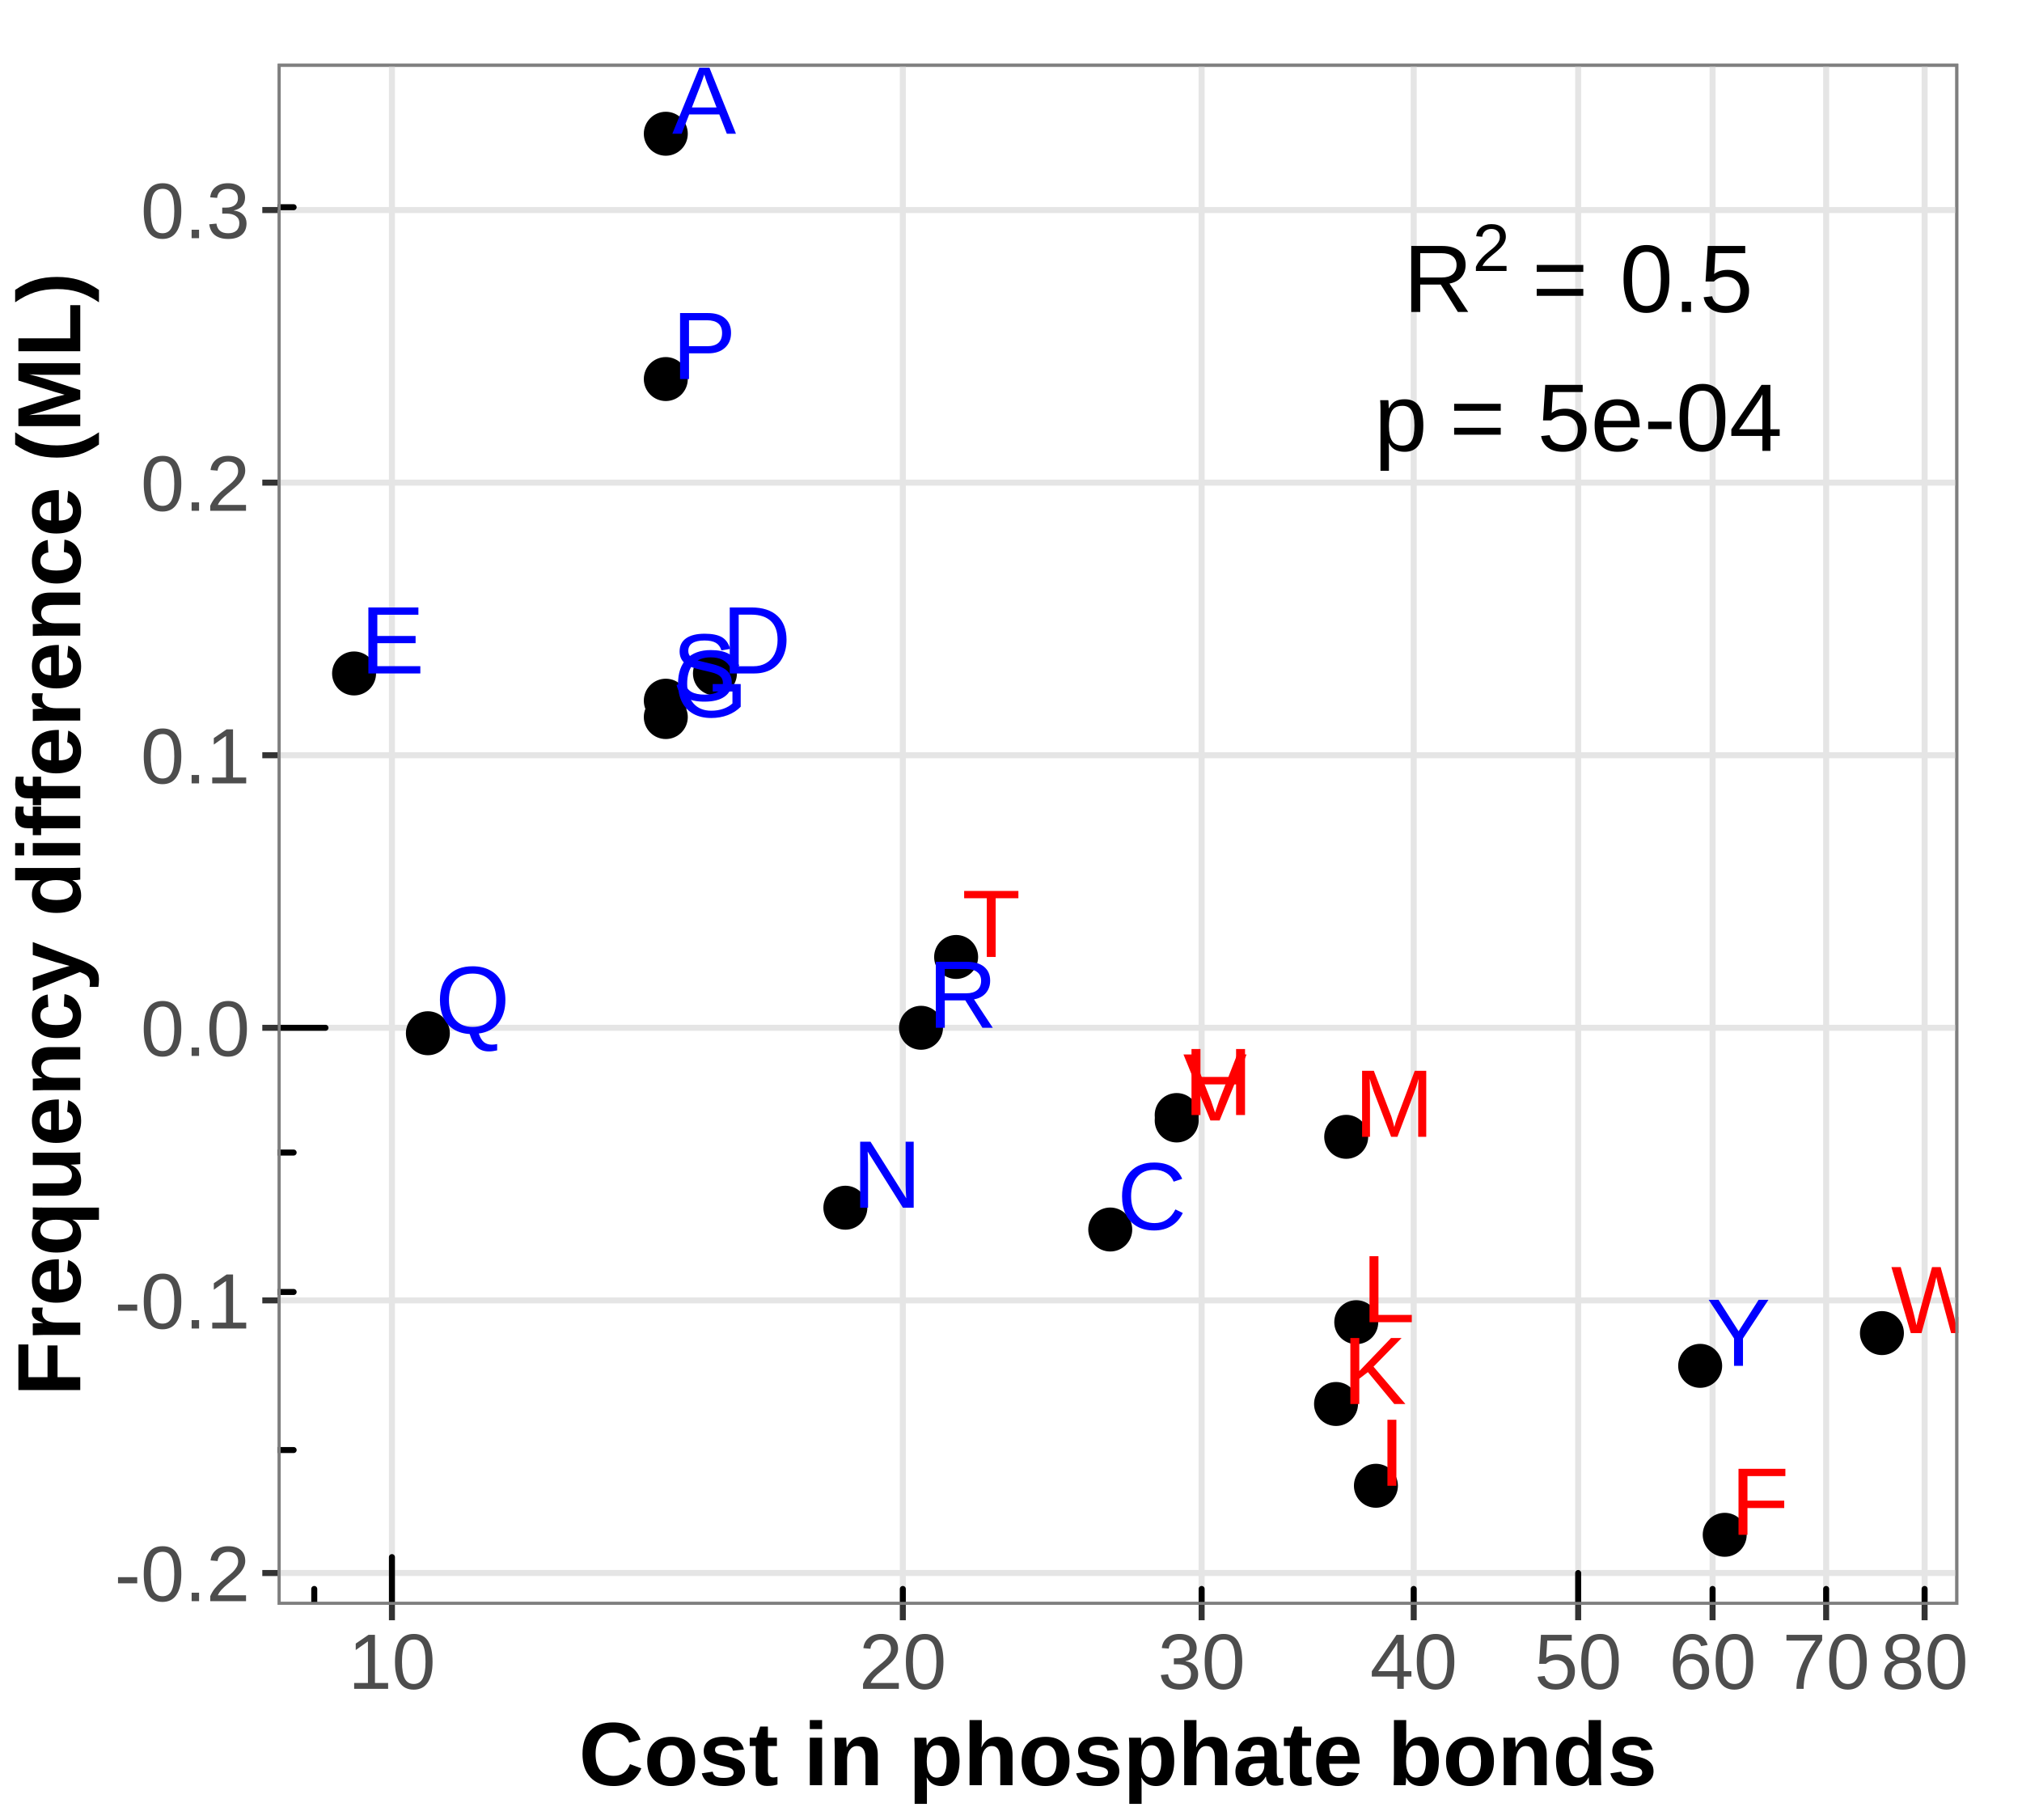
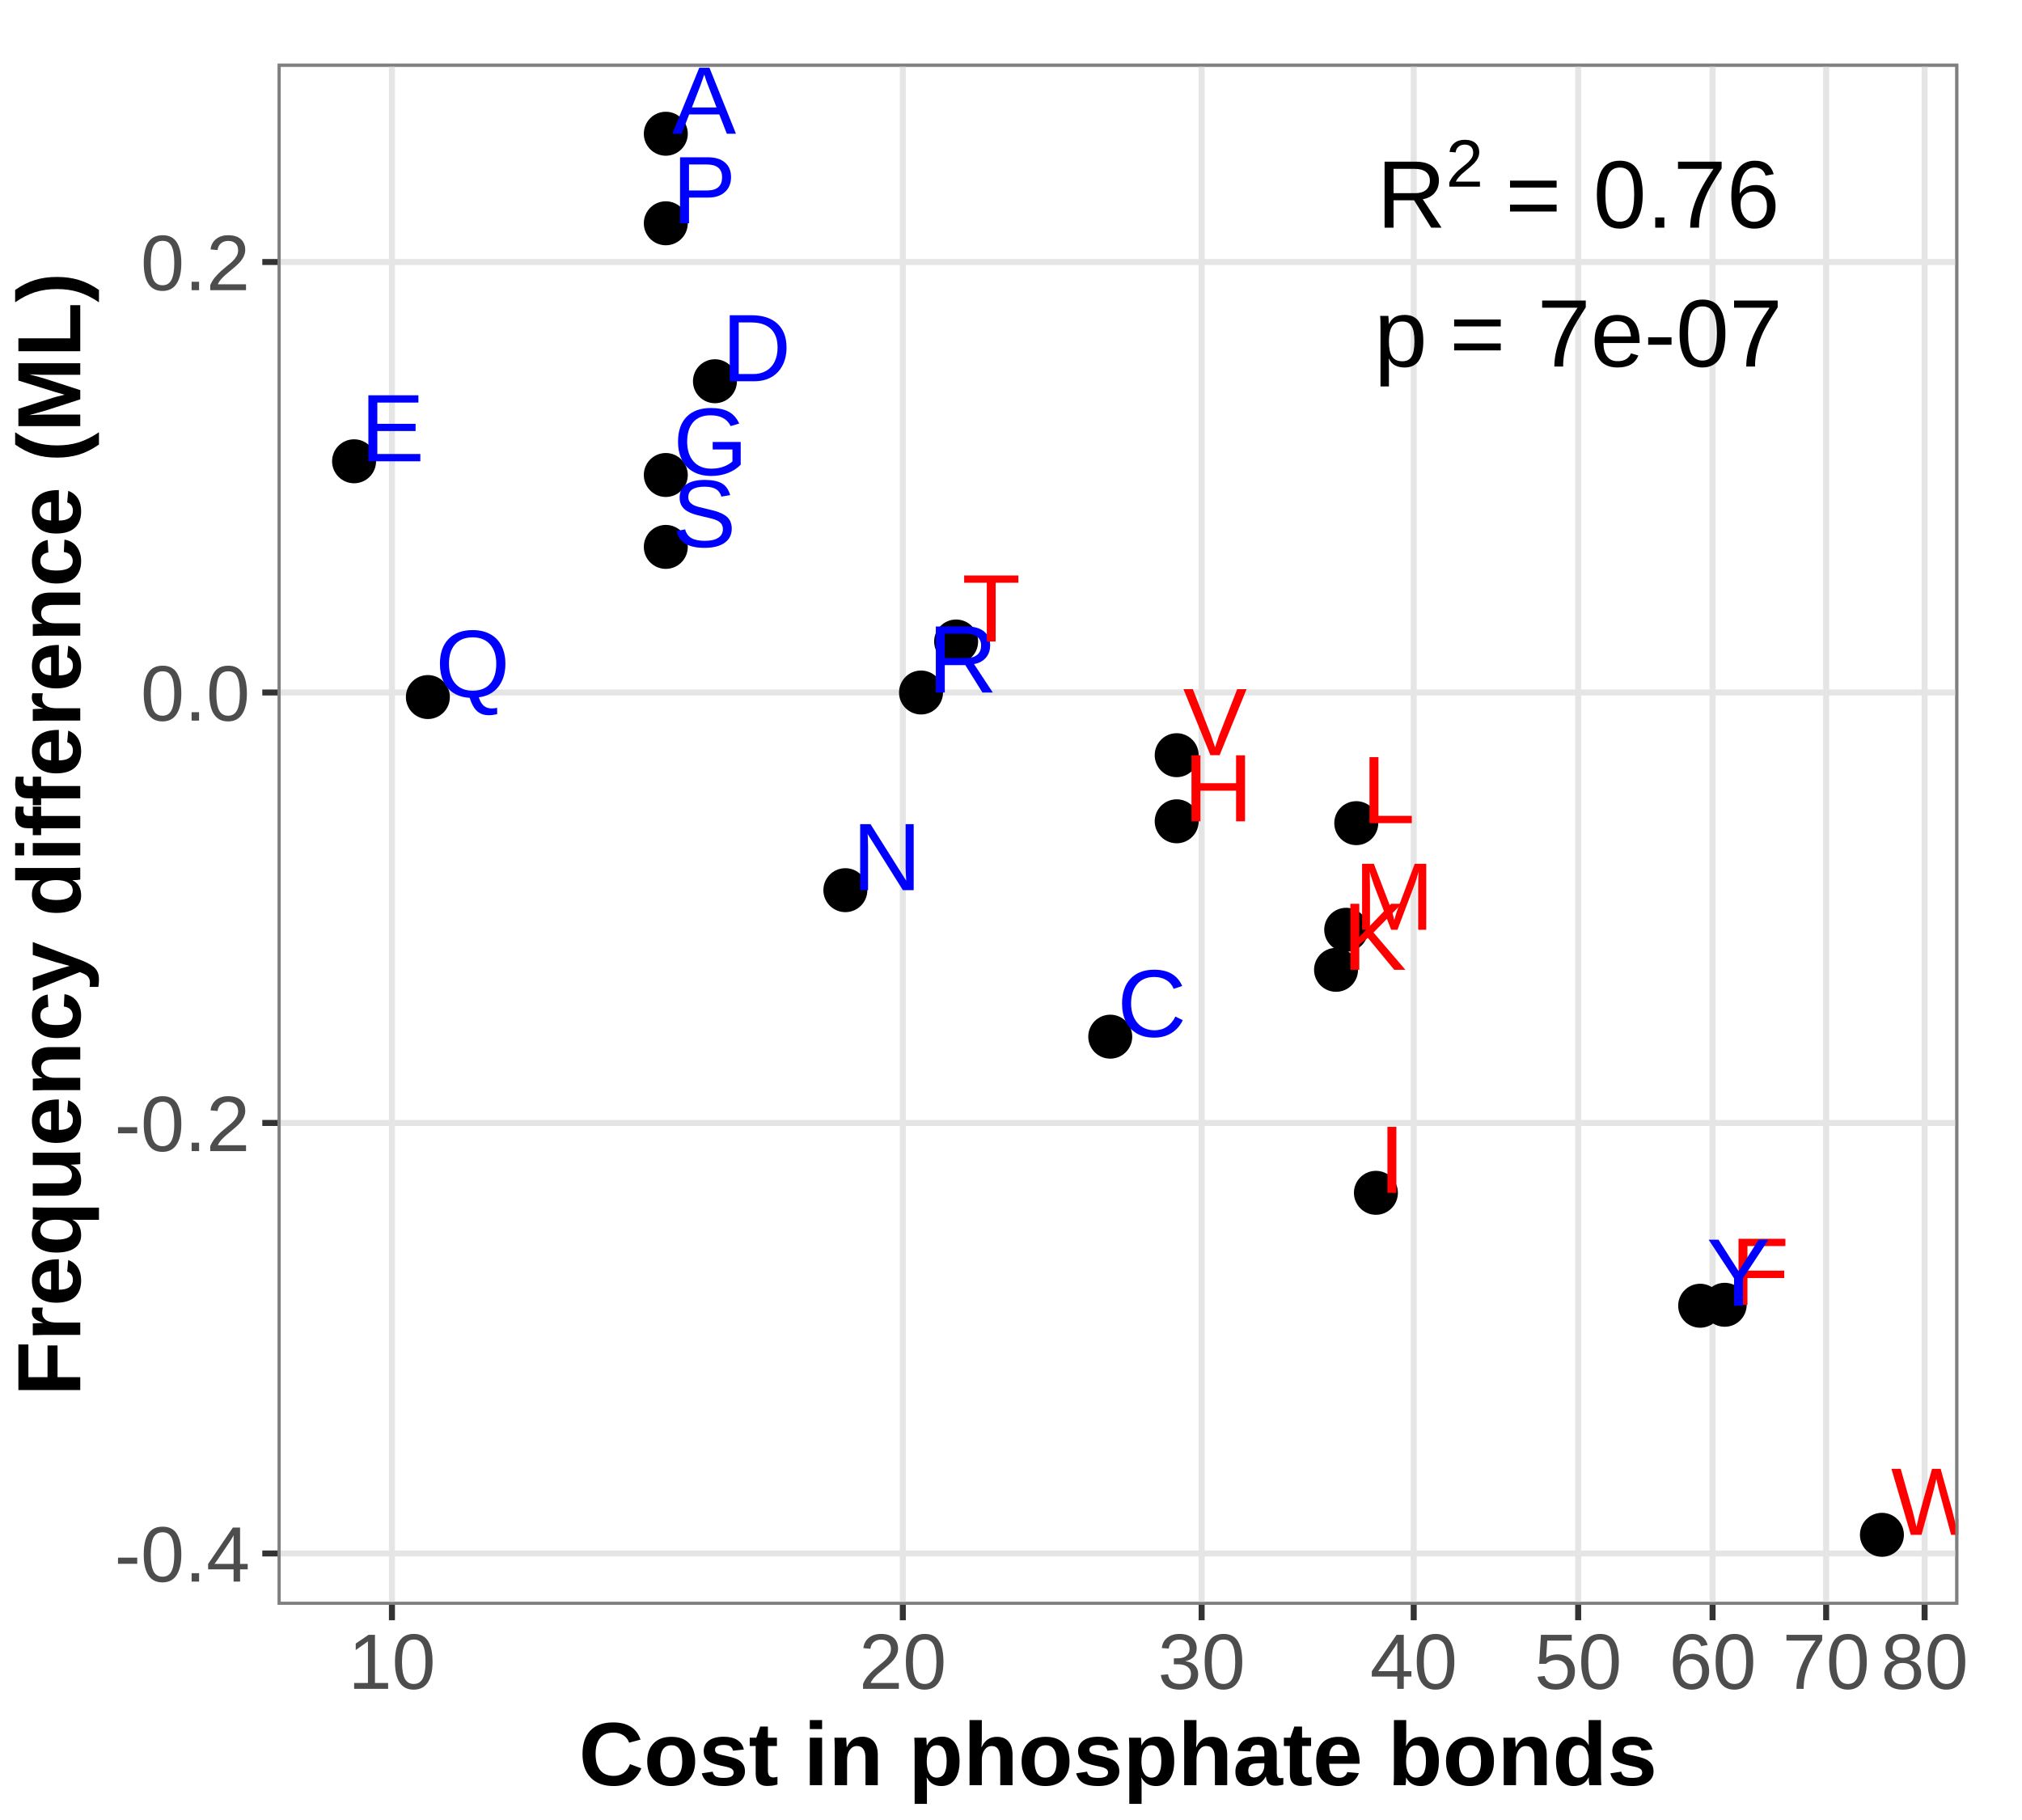
<svg xmlns="http://www.w3.org/2000/svg" class="svglite" width="360.00pt" height="324.00pt" viewBox="0 0 360.00 324.00">
  <defs>
    <style type="text/css">
    .svglite line, .svglite polyline, .svglite polygon, .svglite path, .svglite rect, .svglite circle {
      fill: none;
      stroke: #000000;
      stroke-linecap: round;
      stroke-linejoin: round;
      stroke-miterlimit: 10.00;
    }
    .svglite text {
      white-space: pre;
    }
  </style>
  </defs>
  <rect width="100%" height="100%" style="stroke: none; fill: #FFFFFF;" />
  <defs>
    <clipPath id="cpMC4wMHwzNjAuMDB8MC4wMHwzMjQuMDA=">
      <rect x="0.00" y="0.00" width="360.00" height="324.00" />
    </clipPath>
  </defs>
  <g clip-path="url(#cpMC4wMHwzNjAuMDB8MC4wMHwzMjQuMDA=)">
    <rect x="0.00" y="0.00" width="360.00" height="324.00" style="stroke-width: 1.07; stroke: #FFFFFF; fill: #FFFFFF;" />
  </g>
  <defs>
    <clipPath id="cpNDkuNDR8MzQ4LjY2fDExLjM0fDI4NS43MA==">
      <rect x="49.44" y="11.34" width="299.22" height="274.36" />
    </clipPath>
  </defs>
  <g clip-path="url(#cpNDkuNDR8MzQ4LjY2fDExLjM0fDI4NS43MA==)">
    <rect x="49.44" y="11.34" width="299.22" height="274.36" style="stroke-width: 1.07; stroke: #7F7F7F; fill: #FFFFFF;" />
-     <polyline points="49.44,280.03 348.66,280.03 " style="stroke-width: 1.07; stroke: #E5E5E5; stroke-linecap: butt;" />
-     <polyline points="49.44,231.50 348.66,231.50 " style="stroke-width: 1.07; stroke: #E5E5E5; stroke-linecap: butt;" />
-     <polyline points="49.44,182.97 348.66,182.97 " style="stroke-width: 1.07; stroke: #E5E5E5; stroke-linecap: butt;" />
-     <polyline points="49.44,134.45 348.66,134.45 " style="stroke-width: 1.07; stroke: #E5E5E5; stroke-linecap: butt;" />
-     <polyline points="49.44,85.92 348.66,85.92 " style="stroke-width: 1.07; stroke: #E5E5E5; stroke-linecap: butt;" />
-     <polyline points="49.44,37.39 348.66,37.39 " style="stroke-width: 1.07; stroke: #E5E5E5; stroke-linecap: butt;" />
+     <polyline points="49.44,276.55 348.66,276.55 " style="stroke-width: 1.07; stroke: #E5E5E5; stroke-linecap: butt;" />
+     <polyline points="49.44,199.91 348.66,199.91 " style="stroke-width: 1.07; stroke: #E5E5E5; stroke-linecap: butt;" />
+     <polyline points="49.44,123.28 348.66,123.28 " style="stroke-width: 1.07; stroke: #E5E5E5; stroke-linecap: butt;" />
+     <polyline points="49.44,46.64 348.66,46.64 " style="stroke-width: 1.07; stroke: #E5E5E5; stroke-linecap: butt;" />
    <polyline points="69.78,285.70 69.78,11.34 " style="stroke-width: 1.07; stroke: #E5E5E5; stroke-linecap: butt;" />
    <polyline points="160.74,285.70 160.74,11.34 " style="stroke-width: 1.07; stroke: #E5E5E5; stroke-linecap: butt;" />
    <polyline points="213.94,285.70 213.94,11.34 " style="stroke-width: 1.07; stroke: #E5E5E5; stroke-linecap: butt;" />
    <polyline points="251.70,285.70 251.70,11.34 " style="stroke-width: 1.07; stroke: #E5E5E5; stroke-linecap: butt;" />
    <polyline points="280.98,285.70 280.98,11.34 " style="stroke-width: 1.07; stroke: #E5E5E5; stroke-linecap: butt;" />
    <polyline points="304.91,285.70 304.91,11.34 " style="stroke-width: 1.07; stroke: #E5E5E5; stroke-linecap: butt;" />
    <polyline points="325.13,285.70 325.13,11.34 " style="stroke-width: 1.07; stroke: #E5E5E5; stroke-linecap: butt;" />
    <polyline points="342.66,285.70 342.66,11.34 " style="stroke-width: 1.07; stroke: #E5E5E5; stroke-linecap: butt;" />
-     <text x="249.86" y="55.54" style="font-size: 17.07px; font-family: &quot;Arial&quot;;" textLength="12.33px" lengthAdjust="spacingAndGlyphs">R</text>
-     <text x="262.18" y="48.24" style="font-size: 11.95px; font-family: &quot;Arial&quot;;" textLength="6.64px" lengthAdjust="spacingAndGlyphs">2</text>
-     <text x="272.77" y="55.54" style="font-size: 17.07px; font-family: &quot;Arial&quot;;" textLength="11.67px" lengthAdjust="spacingAndGlyphs">=</text>
-     <text x="288.39" y="55.54" style="font-size: 17.07px; font-family: &quot;Arial&quot;;" textLength="23.72px" lengthAdjust="spacingAndGlyphs">0.5</text>
-     <text x="244.63" y="80.26" style="font-size: 17.07px; font-family: &quot;Arial&quot;;" textLength="9.49px" lengthAdjust="spacingAndGlyphs">p</text>
-     <text x="258.07" y="80.26" style="font-size: 17.07px; font-family: &quot;Arial&quot;;" textLength="11.67px" lengthAdjust="spacingAndGlyphs">=</text>
-     <text x="273.69" y="80.26" style="font-size: 17.07px; font-family: &quot;Arial&quot;;" textLength="43.64px" lengthAdjust="spacingAndGlyphs">5e-04</text>
+     <text x="245.11" y="40.53" style="font-size: 17.07px; font-family: &quot;Arial&quot;;" textLength="12.33px" lengthAdjust="spacingAndGlyphs">R</text>
+     <text x="257.44" y="33.23" style="font-size: 11.95px; font-family: &quot;Arial&quot;;" textLength="6.64px" lengthAdjust="spacingAndGlyphs">2</text>
+     <text x="268.02" y="40.53" style="font-size: 17.07px; font-family: &quot;Arial&quot;;" textLength="11.67px" lengthAdjust="spacingAndGlyphs">=</text>
+     <text x="283.64" y="40.53" style="font-size: 17.07px; font-family: &quot;Arial&quot;;" textLength="33.21px" lengthAdjust="spacingAndGlyphs">0.76</text>
+     <text x="244.63" y="65.25" style="font-size: 17.07px; font-family: &quot;Arial&quot;;" textLength="9.49px" lengthAdjust="spacingAndGlyphs">p</text>
+     <text x="258.07" y="65.25" style="font-size: 17.07px; font-family: &quot;Arial&quot;;" textLength="11.67px" lengthAdjust="spacingAndGlyphs">=</text>
+     <text x="273.69" y="65.25" style="font-size: 17.07px; font-family: &quot;Arial&quot;;" textLength="43.64px" lengthAdjust="spacingAndGlyphs">7e-07</text>
    <circle cx="118.54" cy="23.81" r="3.56" style="stroke-width: 0.71; fill: #000000;" />
-     <circle cx="197.67" cy="218.88" r="3.56" style="stroke-width: 0.71; fill: #000000;" />
-     <circle cx="127.29" cy="119.89" r="3.56" style="stroke-width: 0.71; fill: #000000;" />
-     <circle cx="63.04" cy="119.89" r="3.56" style="stroke-width: 0.71; fill: #000000;" />
-     <circle cx="307.07" cy="273.23" r="3.56" style="stroke-width: 0.71; fill: #000000;" />
-     <circle cx="118.54" cy="127.65" r="3.56" style="stroke-width: 0.71; fill: #000000;" />
-     <circle cx="209.50" cy="198.50" r="3.56" style="stroke-width: 0.71; fill: #000000;" />
-     <circle cx="244.97" cy="264.50" r="3.56" style="stroke-width: 0.71; fill: #000000;" />
-     <circle cx="237.87" cy="249.94" r="3.56" style="stroke-width: 0.71; fill: #000000;" />
-     <circle cx="241.47" cy="235.38" r="3.56" style="stroke-width: 0.71; fill: #000000;" />
-     <circle cx="239.68" cy="202.38" r="3.56" style="stroke-width: 0.71; fill: #000000;" />
-     <circle cx="150.51" cy="215.00" r="3.56" style="stroke-width: 0.71; fill: #000000;" />
-     <circle cx="118.54" cy="67.48" r="3.56" style="stroke-width: 0.71; fill: #000000;" />
-     <circle cx="76.18" cy="183.94" r="3.56" style="stroke-width: 0.71; fill: #000000;" />
-     <circle cx="163.98" cy="182.97" r="3.56" style="stroke-width: 0.71; fill: #000000;" />
-     <circle cx="118.54" cy="124.74" r="3.56" style="stroke-width: 0.71; fill: #000000;" />
-     <circle cx="170.23" cy="170.36" r="3.56" style="stroke-width: 0.71; fill: #000000;" />
-     <circle cx="209.50" cy="199.47" r="3.56" style="stroke-width: 0.71; fill: #000000;" />
-     <circle cx="335.06" cy="237.32" r="3.56" style="stroke-width: 0.71; fill: #000000;" />
-     <circle cx="302.70" cy="243.15" r="3.56" style="stroke-width: 0.71; fill: #000000;" />
+     <circle cx="197.67" cy="184.55" r="3.56" style="stroke-width: 0.71; fill: #000000;" />
+     <circle cx="127.29" cy="67.87" r="3.56" style="stroke-width: 0.71; fill: #000000;" />
+     <circle cx="63.04" cy="82.12" r="3.56" style="stroke-width: 0.71; fill: #000000;" />
+     <circle cx="307.07" cy="232.28" r="3.56" style="stroke-width: 0.71; fill: #000000;" />
+     <circle cx="118.54" cy="84.56" r="3.56" style="stroke-width: 0.71; fill: #000000;" />
+     <circle cx="209.50" cy="146.21" r="3.56" style="stroke-width: 0.71; fill: #000000;" />
+     <circle cx="244.97" cy="212.35" r="3.56" style="stroke-width: 0.71; fill: #000000;" />
+     <circle cx="237.87" cy="172.65" r="3.56" style="stroke-width: 0.71; fill: #000000;" />
+     <circle cx="241.47" cy="146.54" r="3.56" style="stroke-width: 0.71; fill: #000000;" />
+     <circle cx="239.68" cy="165.52" r="3.56" style="stroke-width: 0.71; fill: #000000;" />
+     <circle cx="150.51" cy="158.47" r="3.56" style="stroke-width: 0.71; fill: #000000;" />
+     <circle cx="118.54" cy="39.75" r="3.56" style="stroke-width: 0.71; fill: #000000;" />
+     <circle cx="76.18" cy="124.09" r="3.56" style="stroke-width: 0.71; fill: #000000;" />
+     <circle cx="163.98" cy="123.28" r="3.56" style="stroke-width: 0.71; fill: #000000;" />
+     <circle cx="118.54" cy="97.36" r="3.56" style="stroke-width: 0.71; fill: #000000;" />
+     <circle cx="170.23" cy="114.20" r="3.56" style="stroke-width: 0.71; fill: #000000;" />
+     <circle cx="209.50" cy="134.44" r="3.56" style="stroke-width: 0.71; fill: #000000;" />
+     <circle cx="335.06" cy="273.23" r="3.56" style="stroke-width: 0.71; fill: #000000;" />
+     <circle cx="302.70" cy="232.45" r="3.56" style="stroke-width: 0.71; fill: #000000;" />
    <text x="119.67" y="23.81" style="font-size: 17.07px;fill: #0000FF; font-family: &quot;Arial&quot;;" textLength="11.38px" lengthAdjust="spacingAndGlyphs">A</text>
-     <text x="198.90" y="218.88" style="font-size: 17.07px;fill: #0000FF; font-family: &quot;Arial&quot;;" textLength="12.33px" lengthAdjust="spacingAndGlyphs">C</text>
-     <text x="128.52" y="119.89" style="font-size: 17.07px;fill: #0000FF; font-family: &quot;Arial&quot;;" textLength="12.33px" lengthAdjust="spacingAndGlyphs">D</text>
-     <text x="64.18" y="119.89" style="font-size: 17.07px;fill: #0000FF; font-family: &quot;Arial&quot;;" textLength="11.38px" lengthAdjust="spacingAndGlyphs">E</text>
-     <text x="308.12" y="273.23" style="font-size: 17.07px;fill: #FF0000; font-family: &quot;Arial&quot;;" textLength="10.43px" lengthAdjust="spacingAndGlyphs">F</text>
-     <text x="119.86" y="127.65" style="font-size: 17.07px;fill: #0000FF; font-family: &quot;Arial&quot;;" textLength="13.27px" lengthAdjust="spacingAndGlyphs">G</text>
-     <text x="210.73" y="198.50" style="font-size: 17.07px;fill: #FF0000; font-family: &quot;Arial&quot;;" textLength="12.33px" lengthAdjust="spacingAndGlyphs">H</text>
-     <text x="245.44" y="264.50" style="font-size: 17.07px;fill: #FF0000; font-family: &quot;Arial&quot;;" textLength="4.74px" lengthAdjust="spacingAndGlyphs">I</text>
-     <text x="239.01" y="249.94" style="font-size: 17.07px;fill: #FF0000; font-family: &quot;Arial&quot;;" textLength="11.38px" lengthAdjust="spacingAndGlyphs">K</text>
-     <text x="242.42" y="235.38" style="font-size: 17.07px;fill: #FF0000; font-family: &quot;Arial&quot;;" textLength="9.49px" lengthAdjust="spacingAndGlyphs">L</text>
-     <text x="241.10" y="202.38" style="font-size: 17.07px;fill: #FF0000; font-family: &quot;Arial&quot;;" textLength="14.21px" lengthAdjust="spacingAndGlyphs">M</text>
-     <text x="151.74" y="215.00" style="font-size: 17.07px;fill: #0000FF; font-family: &quot;Arial&quot;;" textLength="12.33px" lengthAdjust="spacingAndGlyphs">N</text>
-     <text x="119.67" y="67.48" style="font-size: 17.07px;fill: #0000FF; font-family: &quot;Arial&quot;;" textLength="11.38px" lengthAdjust="spacingAndGlyphs">P</text>
-     <text x="77.51" y="183.94" style="font-size: 17.07px;fill: #0000FF; font-family: &quot;Arial&quot;;" textLength="13.27px" lengthAdjust="spacingAndGlyphs">Q</text>
-     <text x="165.21" y="182.97" style="font-size: 17.07px;fill: #0000FF; font-family: &quot;Arial&quot;;" textLength="12.33px" lengthAdjust="spacingAndGlyphs">R</text>
-     <text x="119.67" y="124.74" style="font-size: 17.07px;fill: #0000FF; font-family: &quot;Arial&quot;;" textLength="11.38px" lengthAdjust="spacingAndGlyphs">S</text>
-     <text x="171.27" y="170.36" style="font-size: 17.07px;fill: #FF0000; font-family: &quot;Arial&quot;;" textLength="10.43px" lengthAdjust="spacingAndGlyphs">T</text>
-     <text x="210.63" y="199.47" style="font-size: 17.07px;fill: #FF0000; font-family: &quot;Arial&quot;;" textLength="11.38px" lengthAdjust="spacingAndGlyphs">V</text>
-     <text x="336.67" y="237.32" style="font-size: 17.07px;fill: #FF0000; font-family: &quot;Arial&quot;;" textLength="16.11px" lengthAdjust="spacingAndGlyphs">W</text>
-     <text x="303.84" y="243.15" style="font-size: 17.07px;fill: #0000FF; font-family: &quot;Arial&quot;;" textLength="11.38px" lengthAdjust="spacingAndGlyphs">Y</text>
-     <line x1="55.95" y1="285.70" x2="55.95" y2="282.87" style="stroke-width: 1.07;" />
-     <line x1="69.78" y1="285.70" x2="69.78" y2="277.20" style="stroke-width: 1.07;" />
-     <line x1="160.74" y1="285.70" x2="160.74" y2="282.87" style="stroke-width: 1.07;" />
-     <line x1="213.94" y1="285.70" x2="213.94" y2="282.87" style="stroke-width: 1.07;" />
-     <line x1="251.70" y1="285.70" x2="251.70" y2="282.87" style="stroke-width: 1.07;" />
-     <line x1="280.98" y1="285.70" x2="280.98" y2="280.03" style="stroke-width: 1.07;" />
-     <line x1="304.91" y1="285.70" x2="304.91" y2="282.87" style="stroke-width: 1.07;" />
-     <line x1="325.13" y1="285.70" x2="325.13" y2="282.87" style="stroke-width: 1.07;" />
-     <line x1="342.66" y1="285.70" x2="342.66" y2="282.87" style="stroke-width: 1.07;" />
-     <line x1="49.44" y1="258.14" x2="52.28" y2="258.14" style="stroke-width: 1.07;" />
-     <line x1="49.44" y1="230.00" x2="52.28" y2="230.00" style="stroke-width: 1.07;" />
-     <line x1="49.44" y1="205.18" x2="52.28" y2="205.18" style="stroke-width: 1.07;" />
-     <line x1="49.44" y1="182.97" x2="57.95" y2="182.97" style="stroke-width: 1.07;" />
-     <line x1="49.44" y1="36.89" x2="52.28" y2="36.89" style="stroke-width: 1.07;" />
+     <text x="198.90" y="184.55" style="font-size: 17.07px;fill: #0000FF; font-family: &quot;Arial&quot;;" textLength="12.33px" lengthAdjust="spacingAndGlyphs">C</text>
+     <text x="128.52" y="67.87" style="font-size: 17.07px;fill: #0000FF; font-family: &quot;Arial&quot;;" textLength="12.33px" lengthAdjust="spacingAndGlyphs">D</text>
+     <text x="64.18" y="82.12" style="font-size: 17.07px;fill: #0000FF; font-family: &quot;Arial&quot;;" textLength="11.38px" lengthAdjust="spacingAndGlyphs">E</text>
+     <text x="308.12" y="232.28" style="font-size: 17.07px;fill: #FF0000; font-family: &quot;Arial&quot;;" textLength="10.43px" lengthAdjust="spacingAndGlyphs">F</text>
+     <text x="119.86" y="84.56" style="font-size: 17.07px;fill: #0000FF; font-family: &quot;Arial&quot;;" textLength="13.27px" lengthAdjust="spacingAndGlyphs">G</text>
+     <text x="210.73" y="146.21" style="font-size: 17.07px;fill: #FF0000; font-family: &quot;Arial&quot;;" textLength="12.33px" lengthAdjust="spacingAndGlyphs">H</text>
+     <text x="245.44" y="212.35" style="font-size: 17.07px;fill: #FF0000; font-family: &quot;Arial&quot;;" textLength="4.74px" lengthAdjust="spacingAndGlyphs">I</text>
+     <text x="239.01" y="172.65" style="font-size: 17.07px;fill: #FF0000; font-family: &quot;Arial&quot;;" textLength="11.38px" lengthAdjust="spacingAndGlyphs">K</text>
+     <text x="242.42" y="146.54" style="font-size: 17.07px;fill: #FF0000; font-family: &quot;Arial&quot;;" textLength="9.49px" lengthAdjust="spacingAndGlyphs">L</text>
+     <text x="241.10" y="165.52" style="font-size: 17.07px;fill: #FF0000; font-family: &quot;Arial&quot;;" textLength="14.21px" lengthAdjust="spacingAndGlyphs">M</text>
+     <text x="151.74" y="158.47" style="font-size: 17.07px;fill: #0000FF; font-family: &quot;Arial&quot;;" textLength="12.33px" lengthAdjust="spacingAndGlyphs">N</text>
+     <text x="119.67" y="39.75" style="font-size: 17.07px;fill: #0000FF; font-family: &quot;Arial&quot;;" textLength="11.38px" lengthAdjust="spacingAndGlyphs">P</text>
+     <text x="77.51" y="124.09" style="font-size: 17.07px;fill: #0000FF; font-family: &quot;Arial&quot;;" textLength="13.27px" lengthAdjust="spacingAndGlyphs">Q</text>
+     <text x="165.21" y="123.28" style="font-size: 17.07px;fill: #0000FF; font-family: &quot;Arial&quot;;" textLength="12.33px" lengthAdjust="spacingAndGlyphs">R</text>
+     <text x="119.67" y="97.36" style="font-size: 17.07px;fill: #0000FF; font-family: &quot;Arial&quot;;" textLength="11.38px" lengthAdjust="spacingAndGlyphs">S</text>
+     <text x="171.27" y="114.20" style="font-size: 17.07px;fill: #FF0000; font-family: &quot;Arial&quot;;" textLength="10.43px" lengthAdjust="spacingAndGlyphs">T</text>
+     <text x="210.63" y="134.44" style="font-size: 17.07px;fill: #FF0000; font-family: &quot;Arial&quot;;" textLength="11.38px" lengthAdjust="spacingAndGlyphs">V</text>
+     <text x="336.67" y="273.23" style="font-size: 17.07px;fill: #FF0000; font-family: &quot;Arial&quot;;" textLength="16.11px" lengthAdjust="spacingAndGlyphs">W</text>
+     <text x="303.84" y="232.45" style="font-size: 17.07px;fill: #0000FF; font-family: &quot;Arial&quot;;" textLength="11.38px" lengthAdjust="spacingAndGlyphs">Y</text>
    <rect x="49.44" y="11.34" width="299.22" height="274.36" style="stroke-width: 1.07; stroke: #7F7F7F;" />
  </g>
  <g clip-path="url(#cpMC4wMHwzNjAuMDB8MC4wMHwzMjQuMDA=)">
-     <text x="44.51" y="285.04" text-anchor="end" style="font-size: 14.00px;fill: #4D4D4D; font-family: &quot;Arial&quot;;" textLength="24.11px" lengthAdjust="spacingAndGlyphs">-0.2</text>
-     <text x="44.51" y="236.51" text-anchor="end" style="font-size: 14.00px;fill: #4D4D4D; font-family: &quot;Arial&quot;;" textLength="24.11px" lengthAdjust="spacingAndGlyphs">-0.1</text>
-     <text x="44.51" y="187.98" text-anchor="end" style="font-size: 14.00px;fill: #4D4D4D; font-family: &quot;Arial&quot;;" textLength="19.45px" lengthAdjust="spacingAndGlyphs">0.0</text>
-     <text x="44.51" y="139.46" text-anchor="end" style="font-size: 14.00px;fill: #4D4D4D; font-family: &quot;Arial&quot;;" textLength="19.45px" lengthAdjust="spacingAndGlyphs">0.1</text>
-     <text x="44.51" y="90.93" text-anchor="end" style="font-size: 14.00px;fill: #4D4D4D; font-family: &quot;Arial&quot;;" textLength="19.45px" lengthAdjust="spacingAndGlyphs">0.2</text>
-     <text x="44.51" y="42.40" text-anchor="end" style="font-size: 14.00px;fill: #4D4D4D; font-family: &quot;Arial&quot;;" textLength="19.45px" lengthAdjust="spacingAndGlyphs">0.3</text>
-     <polyline points="46.70,280.03 49.44,280.03 " style="stroke-width: 1.07; stroke: #333333; stroke-linecap: butt;" />
-     <polyline points="46.70,231.50 49.44,231.50 " style="stroke-width: 1.07; stroke: #333333; stroke-linecap: butt;" />
-     <polyline points="46.70,182.97 49.44,182.97 " style="stroke-width: 1.07; stroke: #333333; stroke-linecap: butt;" />
-     <polyline points="46.70,134.45 49.44,134.45 " style="stroke-width: 1.07; stroke: #333333; stroke-linecap: butt;" />
-     <polyline points="46.70,85.92 49.44,85.92 " style="stroke-width: 1.07; stroke: #333333; stroke-linecap: butt;" />
-     <polyline points="46.70,37.39 49.44,37.39 " style="stroke-width: 1.07; stroke: #333333; stroke-linecap: butt;" />
+     <text x="44.51" y="281.56" text-anchor="end" style="font-size: 14.00px;fill: #4D4D4D; font-family: &quot;Arial&quot;;" textLength="24.11px" lengthAdjust="spacingAndGlyphs">-0.4</text>
+     <text x="44.51" y="204.92" text-anchor="end" style="font-size: 14.00px;fill: #4D4D4D; font-family: &quot;Arial&quot;;" textLength="24.11px" lengthAdjust="spacingAndGlyphs">-0.2</text>
+     <text x="44.51" y="128.29" text-anchor="end" style="font-size: 14.00px;fill: #4D4D4D; font-family: &quot;Arial&quot;;" textLength="19.45px" lengthAdjust="spacingAndGlyphs">0.0</text>
+     <text x="44.51" y="51.66" text-anchor="end" style="font-size: 14.00px;fill: #4D4D4D; font-family: &quot;Arial&quot;;" textLength="19.45px" lengthAdjust="spacingAndGlyphs">0.2</text>
+     <polyline points="46.70,276.55 49.44,276.55 " style="stroke-width: 1.07; stroke: #333333; stroke-linecap: butt;" />
+     <polyline points="46.70,199.91 49.44,199.91 " style="stroke-width: 1.07; stroke: #333333; stroke-linecap: butt;" />
+     <polyline points="46.70,123.28 49.44,123.28 " style="stroke-width: 1.07; stroke: #333333; stroke-linecap: butt;" />
+     <polyline points="46.70,46.64 49.44,46.64 " style="stroke-width: 1.07; stroke: #333333; stroke-linecap: butt;" />
    <polyline points="69.78,288.44 69.78,285.70 " style="stroke-width: 1.07; stroke: #333333; stroke-linecap: butt;" />
    <polyline points="160.74,288.44 160.74,285.70 " style="stroke-width: 1.07; stroke: #333333; stroke-linecap: butt;" />
    <polyline points="213.94,288.44 213.94,285.70 " style="stroke-width: 1.07; stroke: #333333; stroke-linecap: butt;" />
    <polyline points="251.70,288.44 251.70,285.70 " style="stroke-width: 1.07; stroke: #333333; stroke-linecap: butt;" />
    <polyline points="280.98,288.44 280.98,285.70 " style="stroke-width: 1.07; stroke: #333333; stroke-linecap: butt;" />
    <polyline points="304.91,288.44 304.91,285.70 " style="stroke-width: 1.07; stroke: #333333; stroke-linecap: butt;" />
    <polyline points="325.13,288.44 325.13,285.70 " style="stroke-width: 1.07; stroke: #333333; stroke-linecap: butt;" />
    <polyline points="342.66,288.44 342.66,285.70 " style="stroke-width: 1.07; stroke: #333333; stroke-linecap: butt;" />
    <text x="69.78" y="300.66" text-anchor="middle" style="font-size: 14.00px;fill: #4D4D4D; font-family: &quot;Arial&quot;;" textLength="15.57px" lengthAdjust="spacingAndGlyphs">10</text>
    <text x="160.74" y="300.66" text-anchor="middle" style="font-size: 14.00px;fill: #4D4D4D; font-family: &quot;Arial&quot;;" textLength="15.57px" lengthAdjust="spacingAndGlyphs">20</text>
    <text x="213.94" y="300.66" text-anchor="middle" style="font-size: 14.00px;fill: #4D4D4D; font-family: &quot;Arial&quot;;" textLength="15.57px" lengthAdjust="spacingAndGlyphs">30</text>
    <text x="251.70" y="300.66" text-anchor="middle" style="font-size: 14.00px;fill: #4D4D4D; font-family: &quot;Arial&quot;;" textLength="15.57px" lengthAdjust="spacingAndGlyphs">40</text>
    <text x="280.98" y="300.66" text-anchor="middle" style="font-size: 14.00px;fill: #4D4D4D; font-family: &quot;Arial&quot;;" textLength="15.57px" lengthAdjust="spacingAndGlyphs">50</text>
    <text x="304.91" y="300.66" text-anchor="middle" style="font-size: 14.00px;fill: #4D4D4D; font-family: &quot;Arial&quot;;" textLength="15.57px" lengthAdjust="spacingAndGlyphs">60</text>
    <text x="325.13" y="300.66" text-anchor="middle" style="font-size: 14.00px;fill: #4D4D4D; font-family: &quot;Arial&quot;;" textLength="15.57px" lengthAdjust="spacingAndGlyphs">70</text>
    <text x="342.66" y="300.66" text-anchor="middle" style="font-size: 14.00px;fill: #4D4D4D; font-family: &quot;Arial&quot;;" textLength="15.57px" lengthAdjust="spacingAndGlyphs">80</text>
    <text x="199.05" y="317.80" text-anchor="middle" style="font-size: 16.00px; font-weight: bold; font-family: &quot;Arial&quot;;" textLength="191.95px" lengthAdjust="spacingAndGlyphs">Cost in phosphate bonds</text>
    <text transform="translate(14.29,148.52) rotate(-90)" text-anchor="middle" style="font-size: 16.00px; font-weight: bold; font-family: &quot;Arial&quot;;" textLength="200.01px" lengthAdjust="spacingAndGlyphs">Frequency difference (ML)</text>
  </g>
</svg>
